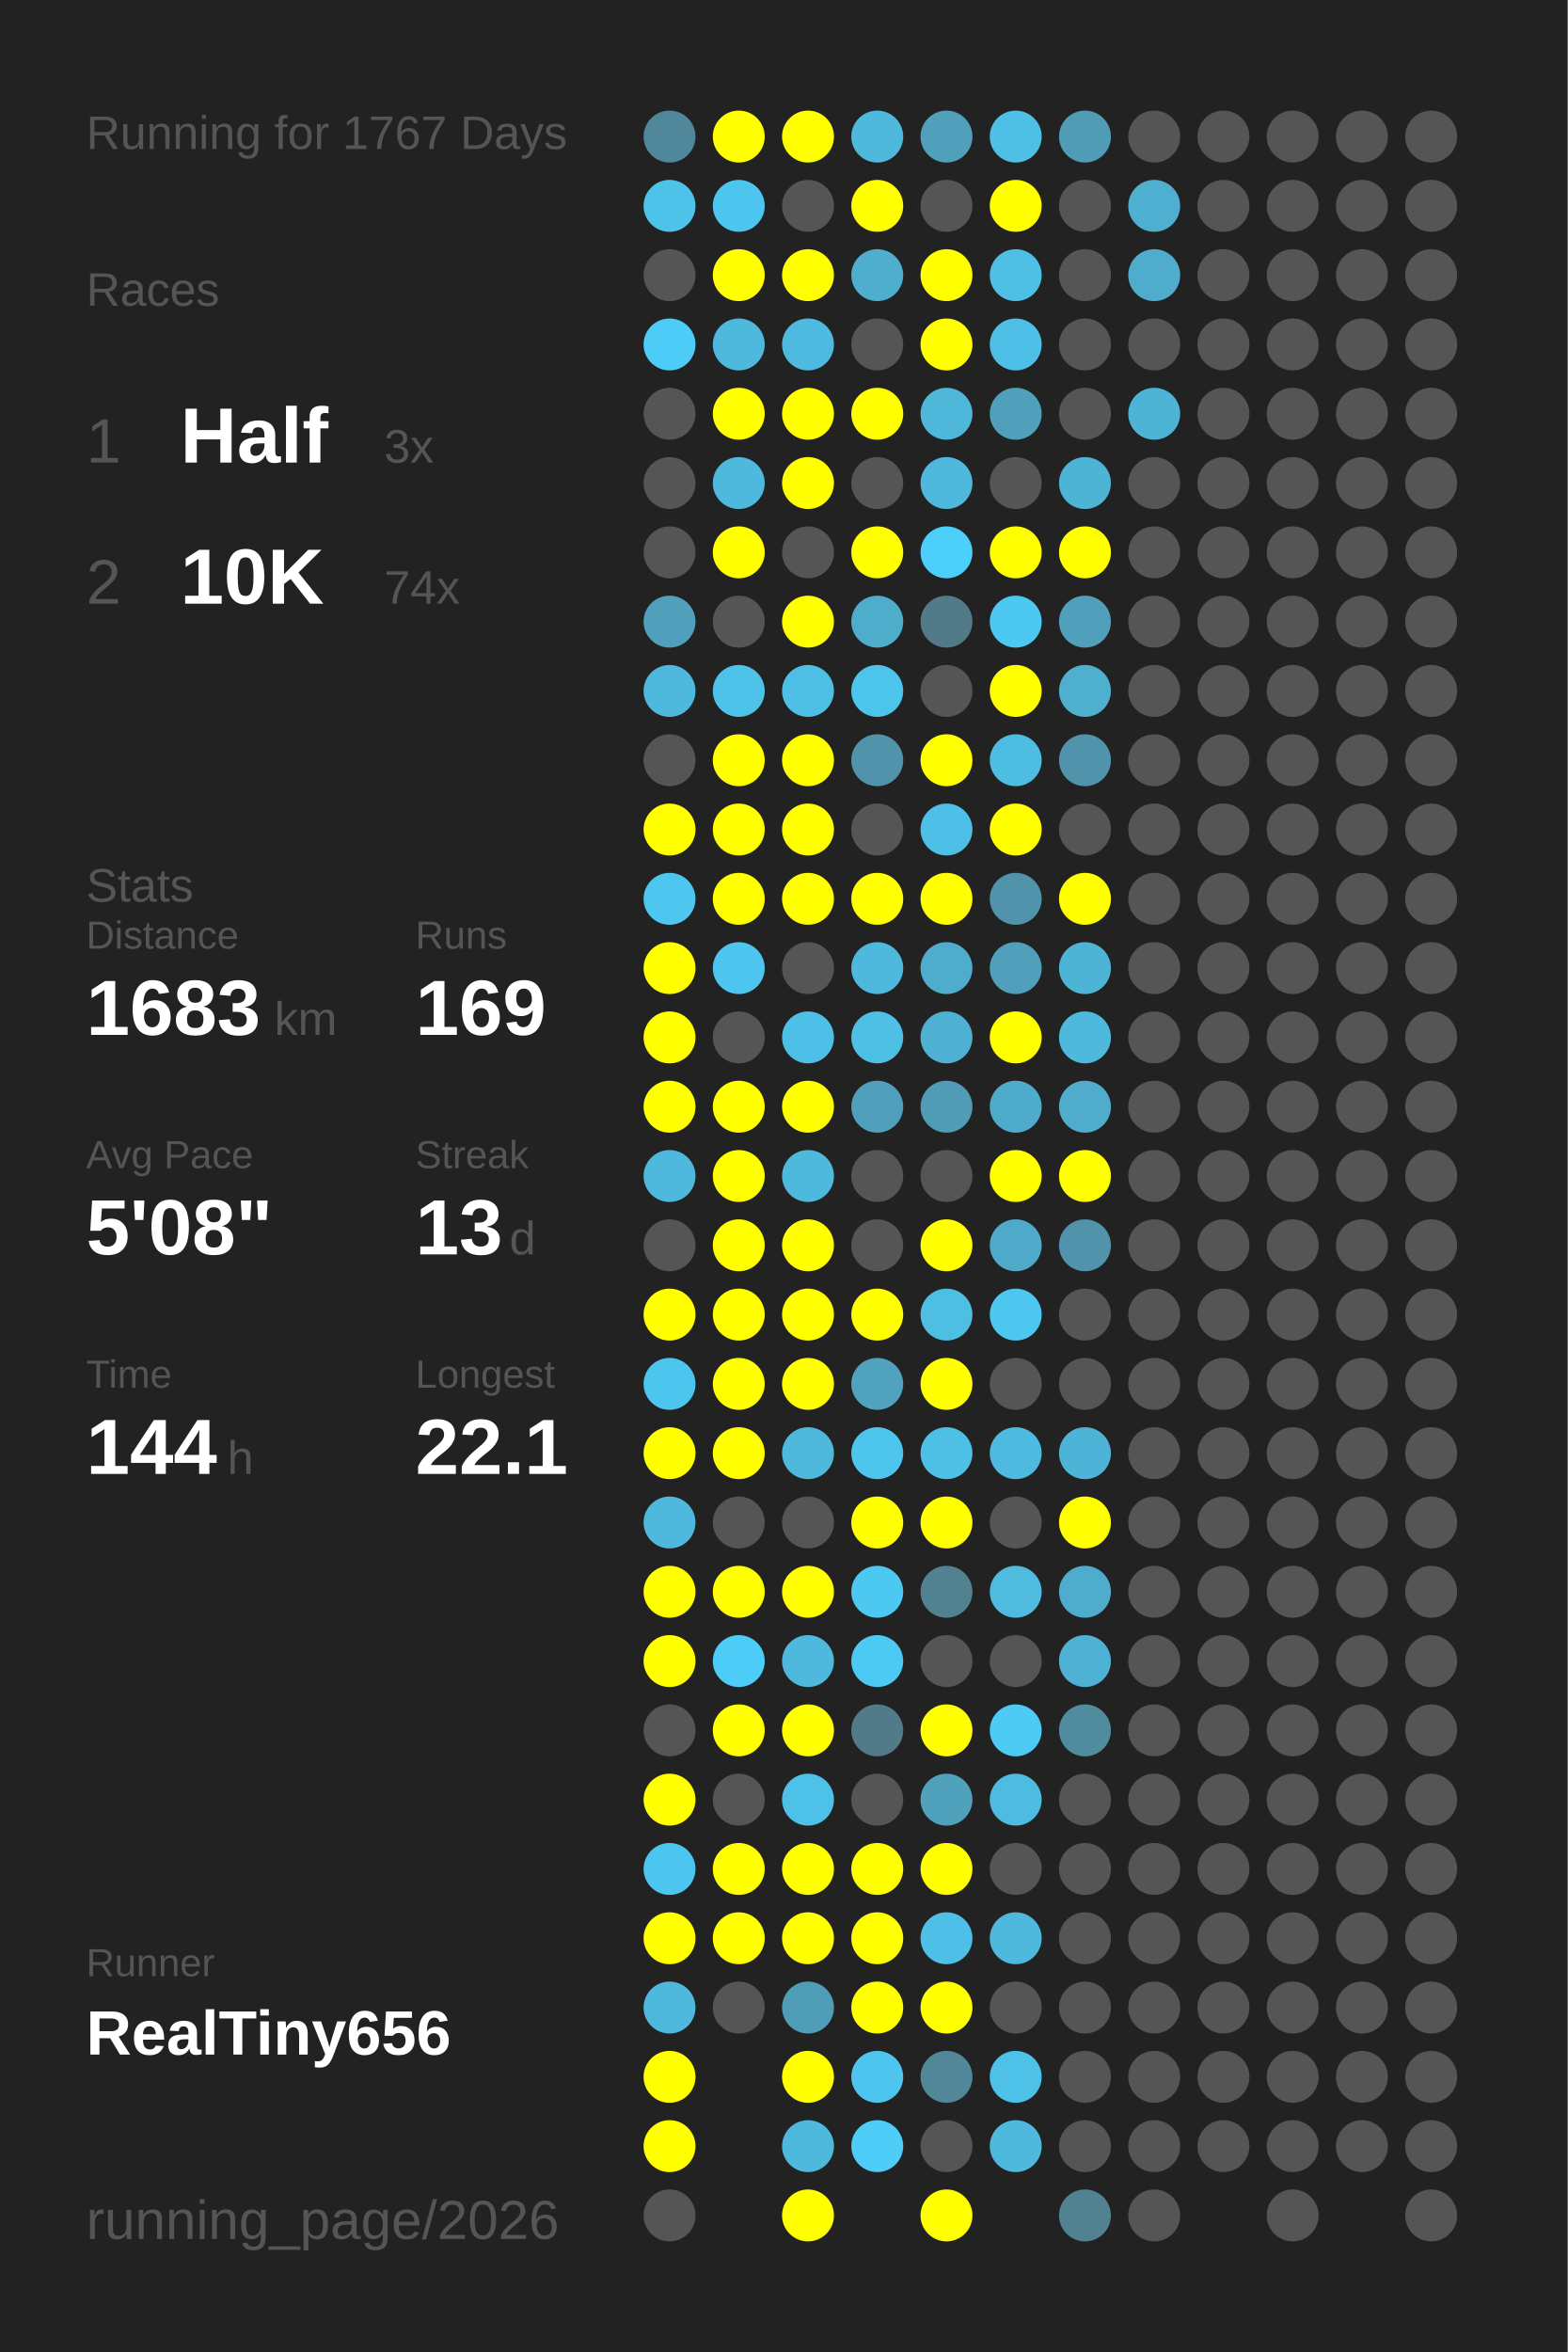
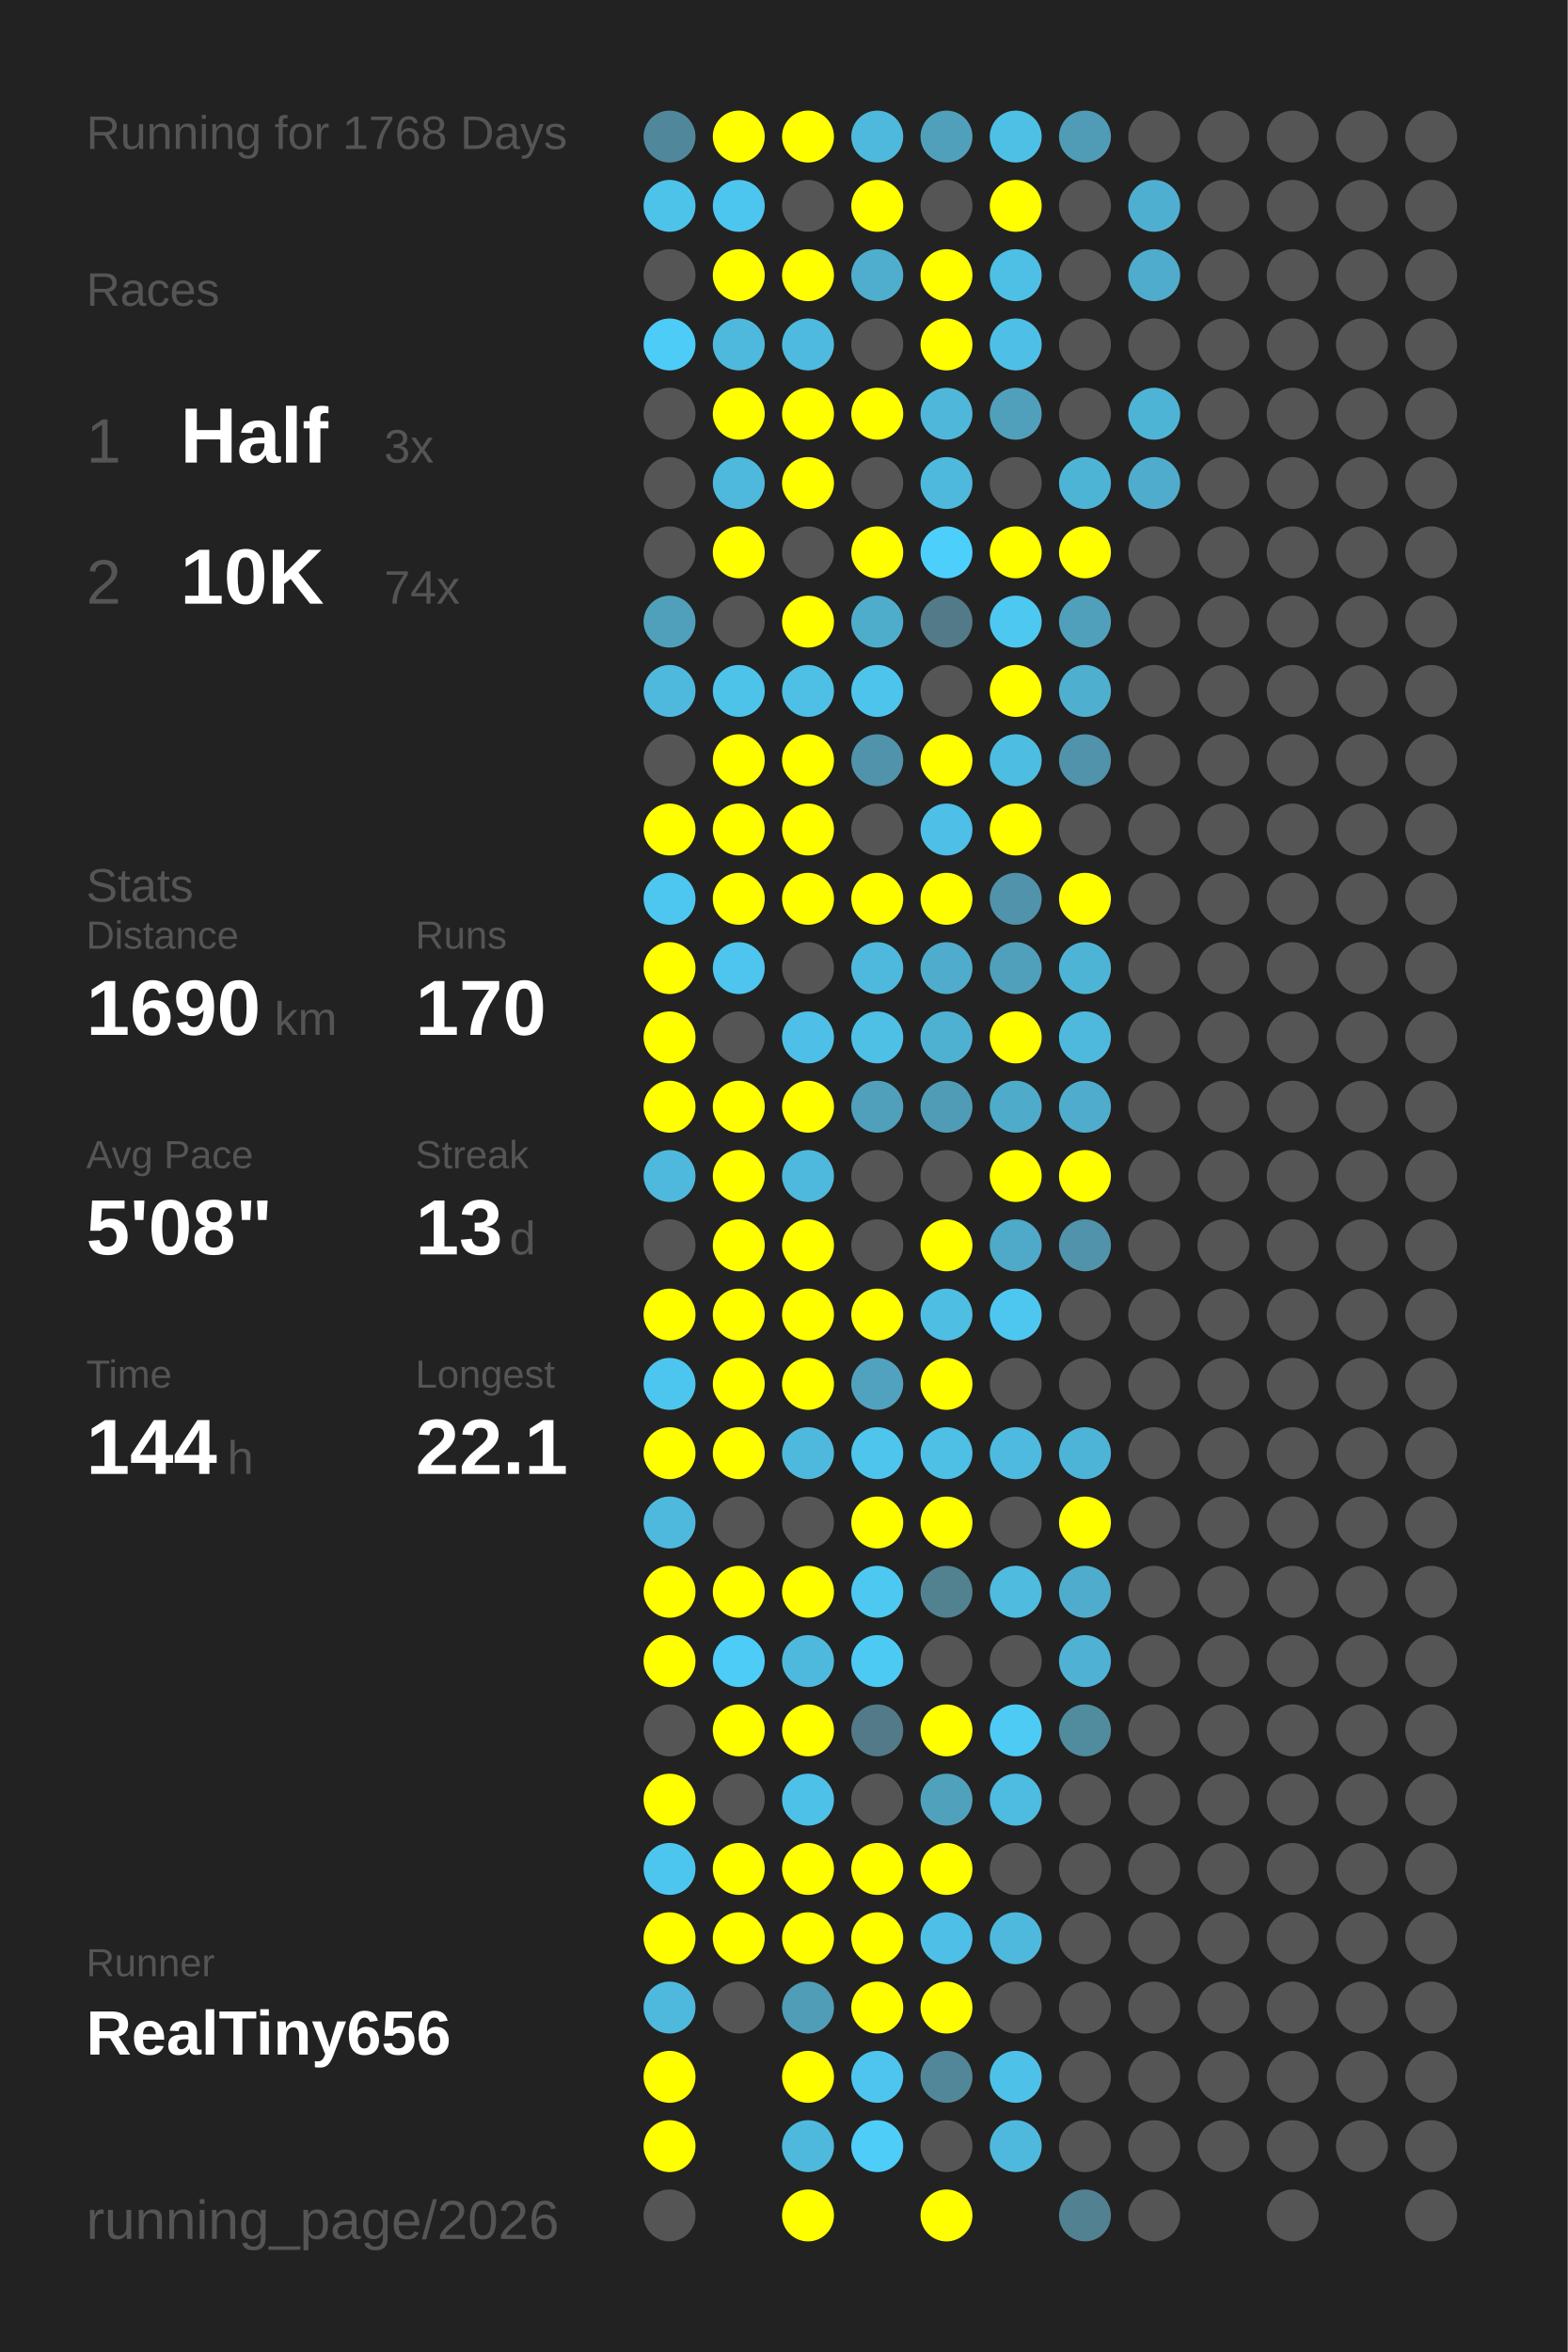
<svg xmlns="http://www.w3.org/2000/svg" baseProfile="full" height="300mm" version="1.1" viewBox="0,0,200,300" width="200mm">
  <defs />
  <rect fill="#222222" height="300" width="200" x="0" y="0" />
-   <text fill="#555555" style="font-size:6px; font-family:Arial;" x="11" y="19">Running for 1767 Days</text>
+   <text fill="#555555" style="font-size:6px; font-family:Arial;" x="11" y="19">Running for 1768 Days</text>
  <text fill="#555555" style="font-size:6px; font-family:Arial;" x="11" y="39">Races</text>
  <text fill="#555555" style="font-size:8px; font-family:Arial;" x="11" y="59">1</text>
  <text fill="#FFFFFF" style="font-size:10px; font-family:Arial; font-weight:bold;" x="23" y="59">Half</text>
  <text fill="#555555" style="font-size:6px; font-family:Arial;" x="49" y="59">3x</text>
  <text fill="#555555" style="font-size:8px; font-family:Arial;" x="11" y="77">2</text>
  <text fill="#FFFFFF" style="font-size:10px; font-family:Arial; font-weight:bold;" x="23" y="77">10K</text>
  <text fill="#555555" style="font-size:6px; font-family:Arial;" x="49" y="77">74x</text>
  <text fill="#555555" style="font-size:6px; font-family:Arial;" x="11" y="115">Stats</text>
  <text fill="#555555" style="font-size:5px; font-family:Arial;" x="11" y="121">Distance</text>
-   <text fill="#FFFFFF" style="font-size:10px; font-family:Arial; font-weight:bold;" x="11" y="132">1683</text>
+   <text fill="#FFFFFF" style="font-size:10px; font-family:Arial; font-weight:bold;" x="11" y="132">1690</text>
  <text fill="#555555" style="font-size:6px; font-family:Arial;" x="35" y="132">km</text>
  <text fill="#555555" style="font-size:5px; font-family:Arial;" x="53" y="121">Runs</text>
-   <text fill="#FFFFFF" style="font-size:10px; font-family:Arial; font-weight:bold;" x="53" y="132">169</text>
+   <text fill="#FFFFFF" style="font-size:10px; font-family:Arial; font-weight:bold;" x="53" y="132">170</text>
  <text fill="#555555" style="font-size:5px; font-family:Arial;" x="11" y="149">Avg Pace</text>
  <text fill="#FFFFFF" style="font-size:10px; font-family:Arial; font-weight:bold;" x="11" y="160">5'08"</text>
  <text fill="#555555" style="font-size:5px; font-family:Arial;" x="53" y="149">Streak</text>
  <text fill="#FFFFFF" style="font-size:10px; font-family:Arial; font-weight:bold;" x="53" y="160">13</text>
  <text fill="#555555" style="font-size:6px; font-family:Arial;" x="65" y="160">d</text>
  <text fill="#555555" style="font-size:5px; font-family:Arial;" x="11" y="177">Time</text>
  <text fill="#FFFFFF" style="font-size:10px; font-family:Arial; font-weight:bold;" x="11" y="188">144</text>
  <text fill="#555555" style="font-size:6px; font-family:Arial;" x="29" y="188">h</text>
  <text fill="#555555" style="font-size:5px; font-family:Arial;" x="53" y="177">Longest</text>
  <text fill="#FFFFFF" style="font-size:10px; font-family:Arial; font-weight:bold;" x="53" y="188">22.1</text>
  <text fill="#555555" style="font-size:5px; font-family:Arial;" x="11" y="252.065">Runner</text>
  <text fill="#FFFFFF" style="font-size:8px; font-family:Arial; font-weight:bold;" x="11" y="262.065">RealTiny656</text>
  <text fill="#555555" style="font-size:7px; font-family:Arial;" x="11" y="285.581">running_page/2026</text>
  <circle cx="85.417" cy="17.419" fill="#51879a" r="3.312" />
  <circle cx="85.417" cy="26.258" fill="#4dc3ea" r="3.312" />
  <circle cx="85.417" cy="35.097" fill="#555555" r="3.312" />
  <circle cx="85.417" cy="43.935" fill="#4dccf7" r="3.312" />
  <circle cx="85.417" cy="52.774" fill="#555555" r="3.312" />
  <circle cx="85.417" cy="61.613" fill="#555555" r="3.312" />
  <circle cx="85.417" cy="70.452" fill="#555555" r="3.312" />
  <circle cx="85.417" cy="79.29" fill="#50a0bb" r="3.312" />
  <circle cx="85.417" cy="88.129" fill="#4eb9dd" r="3.312" />
  <circle cx="85.417" cy="96.968" fill="#555555" r="3.312" />
  <circle cx="85.417" cy="105.806" fill="#FFFF00" r="3.312" />
  <circle cx="85.417" cy="114.645" fill="#4dc7f0" r="3.312" />
  <circle cx="85.417" cy="123.484" fill="#FFFF00" r="3.312" />
  <circle cx="85.417" cy="132.323" fill="#FFFF00" r="3.312" />
  <circle cx="85.417" cy="141.161" fill="#FFFF00" r="3.312" />
  <circle cx="85.417" cy="150" fill="#4eb9dd" r="3.312" />
  <circle cx="85.417" cy="158.839" fill="#555555" r="3.312" />
  <circle cx="85.417" cy="167.677" fill="#FFFF00" r="3.312" />
  <circle cx="85.417" cy="176.516" fill="#4dc6ef" r="3.312" />
  <circle cx="85.417" cy="185.355" fill="#FFFF00" r="3.312" />
  <circle cx="85.417" cy="194.194" fill="#4eb9dd" r="3.312" />
  <circle cx="85.417" cy="203.032" fill="#FFFF00" r="3.312" />
  <circle cx="85.417" cy="211.871" fill="#FFFF00" r="3.312" />
  <circle cx="85.417" cy="220.71" fill="#555555" r="3.312" />
  <circle cx="85.417" cy="229.548" fill="#FFFF00" r="3.312" />
  <circle cx="85.417" cy="238.387" fill="#4dc6ef" r="3.312" />
  <circle cx="85.417" cy="247.226" fill="#FFFF00" r="3.312" />
  <circle cx="85.417" cy="256.065" fill="#4eb9dd" r="3.312" />
  <circle cx="85.417" cy="264.903" fill="#FFFF00" r="3.312" />
  <circle cx="85.417" cy="273.742" fill="#FFFF00" r="3.312" />
  <circle cx="85.417" cy="282.581" fill="#555555" r="3.312" />
  <circle cx="94.25" cy="17.419" fill="#FFFF00" r="3.312" />
  <circle cx="94.25" cy="26.258" fill="#4dc6ef" r="3.312" />
  <circle cx="94.25" cy="35.097" fill="#FFFF00" r="3.312" />
  <circle cx="94.25" cy="43.935" fill="#4eb9dd" r="3.312" />
  <circle cx="94.25" cy="52.774" fill="#FFFF00" r="3.312" />
  <circle cx="94.25" cy="61.613" fill="#4eb9dd" r="3.312" />
  <circle cx="94.25" cy="70.452" fill="#FFFF00" r="3.312" />
  <circle cx="94.25" cy="79.29" fill="#555555" r="3.312" />
  <circle cx="94.25" cy="88.129" fill="#4dc3ea" r="3.312" />
  <circle cx="94.25" cy="96.968" fill="#FFFF00" r="3.312" />
  <circle cx="94.25" cy="105.806" fill="#FFFF00" r="3.312" />
  <circle cx="94.25" cy="114.645" fill="#FFFF00" r="3.312" />
  <circle cx="94.25" cy="123.484" fill="#4dc5ee" r="3.312" />
  <circle cx="94.25" cy="132.323" fill="#555555" r="3.312" />
  <circle cx="94.25" cy="141.161" fill="#FFFF00" r="3.312" />
  <circle cx="94.25" cy="150" fill="#FFFF00" r="3.312" />
  <circle cx="94.25" cy="158.839" fill="#FFFF00" r="3.312" />
  <circle cx="94.25" cy="167.677" fill="#FFFF00" r="3.312" />
  <circle cx="94.25" cy="176.516" fill="#FFFF00" r="3.312" />
  <circle cx="94.25" cy="185.355" fill="#FFFF00" r="3.312" />
  <circle cx="94.25" cy="194.194" fill="#555555" r="3.312" />
  <circle cx="94.25" cy="203.032" fill="#FFFF00" r="3.312" />
  <circle cx="94.25" cy="211.871" fill="#4dccf7" r="3.312" />
  <circle cx="94.25" cy="220.71" fill="#FFFF00" r="3.312" />
  <circle cx="94.25" cy="229.548" fill="#555555" r="3.312" />
  <circle cx="94.25" cy="238.387" fill="#FFFF00" r="3.312" />
  <circle cx="94.25" cy="247.226" fill="#FFFF00" r="3.312" />
  <circle cx="94.25" cy="256.065" fill="#555555" r="3.312" />
  <circle cx="103.083" cy="17.419" fill="#FFFF00" r="3.312" />
  <circle cx="103.083" cy="26.258" fill="#555555" r="3.312" />
  <circle cx="103.083" cy="35.097" fill="#FFFF00" r="3.312" />
  <circle cx="103.083" cy="43.935" fill="#4ebadf" r="3.312" />
  <circle cx="103.083" cy="52.774" fill="#FFFF00" r="3.312" />
  <circle cx="103.083" cy="61.613" fill="#FFFF00" r="3.312" />
  <circle cx="103.083" cy="70.452" fill="#555555" r="3.312" />
  <circle cx="103.083" cy="79.29" fill="#FFFF00" r="3.312" />
  <circle cx="103.083" cy="88.129" fill="#4ebfe5" r="3.312" />
  <circle cx="103.083" cy="96.968" fill="#FFFF00" r="3.312" />
  <circle cx="103.083" cy="105.806" fill="#FFFF00" r="3.312" />
  <circle cx="103.083" cy="114.645" fill="#FFFF00" r="3.312" />
  <circle cx="103.083" cy="123.484" fill="#555555" r="3.312" />
  <circle cx="103.083" cy="132.323" fill="#4ec0e7" r="3.312" />
  <circle cx="103.083" cy="141.161" fill="#FFFF00" r="3.312" />
  <circle cx="103.083" cy="150" fill="#4eb9dd" r="3.312" />
  <circle cx="103.083" cy="158.839" fill="#FFFF00" r="3.312" />
  <circle cx="103.083" cy="167.677" fill="#FFFF00" r="3.312" />
  <circle cx="103.083" cy="176.516" fill="#FFFF00" r="3.312" />
  <circle cx="103.083" cy="185.355" fill="#4eb9dd" r="3.312" />
  <circle cx="103.083" cy="194.194" fill="#555555" r="3.312" />
  <circle cx="103.083" cy="203.032" fill="#FFFF00" r="3.312" />
  <circle cx="103.083" cy="211.871" fill="#4eb9dd" r="3.312" />
  <circle cx="103.083" cy="220.71" fill="#FFFF00" r="3.312" />
  <circle cx="103.083" cy="229.548" fill="#4ec1e8" r="3.312" />
  <circle cx="103.083" cy="238.387" fill="#FFFF00" r="3.312" />
  <circle cx="103.083" cy="247.226" fill="#FFFF00" r="3.312" />
  <circle cx="103.083" cy="256.065" fill="#509db7" r="3.312" />
  <circle cx="103.083" cy="264.903" fill="#FFFF00" r="3.312" />
  <circle cx="103.083" cy="273.742" fill="#4eb9dd" r="3.312" />
  <circle cx="103.083" cy="282.581" fill="#FFFF00" r="3.312" />
  <circle cx="111.917" cy="17.419" fill="#4eb9dd" r="3.312" />
  <circle cx="111.917" cy="26.258" fill="#FFFF00" r="3.312" />
  <circle cx="111.917" cy="35.097" fill="#4faece" r="3.312" />
  <circle cx="111.917" cy="43.935" fill="#555555" r="3.312" />
  <circle cx="111.917" cy="52.774" fill="#FFFF00" r="3.312" />
  <circle cx="111.917" cy="61.613" fill="#555555" r="3.312" />
  <circle cx="111.917" cy="70.452" fill="#FFFF00" r="3.312" />
  <circle cx="111.917" cy="79.29" fill="#4fadcc" r="3.312" />
  <circle cx="111.917" cy="88.129" fill="#4dc4eb" r="3.312" />
  <circle cx="111.917" cy="96.968" fill="#5093aa" r="3.312" />
  <circle cx="111.917" cy="105.806" fill="#555555" r="3.312" />
  <circle cx="111.917" cy="114.645" fill="#FFFF00" r="3.312" />
  <circle cx="111.917" cy="123.484" fill="#4eb9dd" r="3.312" />
  <circle cx="111.917" cy="132.323" fill="#4ebfe5" r="3.312" />
  <circle cx="111.917" cy="141.161" fill="#50a0bb" r="3.312" />
  <circle cx="111.917" cy="150" fill="#555555" r="3.312" />
  <circle cx="111.917" cy="158.839" fill="#555555" r="3.312" />
  <circle cx="111.917" cy="167.677" fill="#FFFF00" r="3.312" />
  <circle cx="111.917" cy="176.516" fill="#50a2be" r="3.312" />
  <circle cx="111.917" cy="185.355" fill="#4dc5ed" r="3.312" />
  <circle cx="111.917" cy="194.194" fill="#FFFF00" r="3.312" />
  <circle cx="111.917" cy="203.032" fill="#4dc8f1" r="3.312" />
  <circle cx="111.917" cy="211.871" fill="#4dcaf4" r="3.312" />
  <circle cx="111.917" cy="220.71" fill="#527a88" r="3.312" />
  <circle cx="111.917" cy="229.548" fill="#555555" r="3.312" />
  <circle cx="111.917" cy="238.387" fill="#FFFF00" r="3.312" />
  <circle cx="111.917" cy="247.226" fill="#FFFF00" r="3.312" />
  <circle cx="111.917" cy="256.065" fill="#FFFF00" r="3.312" />
  <circle cx="111.917" cy="264.903" fill="#4dc5ee" r="3.312" />
  <circle cx="111.917" cy="273.742" fill="#4dcdf8" r="3.312" />
  <circle cx="120.75" cy="17.419" fill="#50a0bb" r="3.312" />
  <circle cx="120.75" cy="26.258" fill="#555555" r="3.312" />
  <circle cx="120.75" cy="35.097" fill="#FFFF00" r="3.312" />
  <circle cx="120.75" cy="43.935" fill="#FFFF00" r="3.312" />
  <circle cx="120.75" cy="52.774" fill="#4eb7da" r="3.312" />
  <circle cx="120.75" cy="61.613" fill="#4eb9dd" r="3.312" />
  <circle cx="120.75" cy="70.452" fill="#4dcffb" r="3.312" />
  <circle cx="120.75" cy="79.29" fill="#527a88" r="3.312" />
  <circle cx="120.75" cy="88.129" fill="#555555" r="3.312" />
  <circle cx="120.75" cy="96.968" fill="#FFFF00" r="3.312" />
  <circle cx="120.75" cy="105.806" fill="#4ebfe6" r="3.312" />
  <circle cx="120.75" cy="114.645" fill="#FFFF00" r="3.312" />
  <circle cx="120.75" cy="123.484" fill="#4faccc" r="3.312" />
  <circle cx="120.75" cy="132.323" fill="#4fb1d2" r="3.312" />
  <circle cx="120.75" cy="141.161" fill="#509cb6" r="3.312" />
  <circle cx="120.75" cy="150" fill="#555555" r="3.312" />
  <circle cx="120.75" cy="158.839" fill="#FFFF00" r="3.312" />
  <circle cx="120.75" cy="167.677" fill="#4ebee3" r="3.312" />
  <circle cx="120.75" cy="176.516" fill="#FFFF00" r="3.312" />
  <circle cx="120.75" cy="185.355" fill="#4ebfe5" r="3.312" />
  <circle cx="120.75" cy="194.194" fill="#FFFF00" r="3.312" />
  <circle cx="120.75" cy="203.032" fill="#528190" r="3.312" />
  <circle cx="120.75" cy="211.871" fill="#555555" r="3.312" />
  <circle cx="120.75" cy="220.71" fill="#FFFF00" r="3.312" />
  <circle cx="120.75" cy="229.548" fill="#50a1bc" r="3.312" />
  <circle cx="120.75" cy="238.387" fill="#FFFF00" r="3.312" />
  <circle cx="120.75" cy="247.226" fill="#4ebfe6" r="3.312" />
  <circle cx="120.75" cy="256.065" fill="#FFFF00" r="3.312" />
  <circle cx="120.75" cy="264.903" fill="#518799" r="3.312" />
  <circle cx="120.75" cy="273.742" fill="#555555" r="3.312" />
  <circle cx="120.75" cy="282.581" fill="#FFFF00" r="3.312" />
  <circle cx="129.583" cy="17.419" fill="#4ec0e6" r="3.312" />
  <circle cx="129.583" cy="26.258" fill="#FFFF00" r="3.312" />
  <circle cx="129.583" cy="35.097" fill="#4ebfe5" r="3.312" />
  <circle cx="129.583" cy="43.935" fill="#4ec0e7" r="3.312" />
  <circle cx="129.583" cy="52.774" fill="#50a0bb" r="3.312" />
  <circle cx="129.583" cy="61.613" fill="#555555" r="3.312" />
  <circle cx="129.583" cy="70.452" fill="#FFFF00" r="3.312" />
  <circle cx="129.583" cy="79.29" fill="#4dc8f1" r="3.312" />
  <circle cx="129.583" cy="88.129" fill="#FFFF00" r="3.312" />
  <circle cx="129.583" cy="96.968" fill="#4ebde2" r="3.312" />
  <circle cx="129.583" cy="105.806" fill="#FFFF00" r="3.312" />
  <circle cx="129.583" cy="114.645" fill="#5093aa" r="3.312" />
  <circle cx="129.583" cy="123.484" fill="#50a0bb" r="3.312" />
  <circle cx="129.583" cy="132.323" fill="#FFFF00" r="3.312" />
  <circle cx="129.583" cy="141.161" fill="#4fabca" r="3.312" />
  <circle cx="129.583" cy="150" fill="#FFFF00" r="3.312" />
  <circle cx="129.583" cy="158.839" fill="#4fa9c8" r="3.312" />
  <circle cx="129.583" cy="167.677" fill="#4dc7f0" r="3.312" />
  <circle cx="129.583" cy="176.516" fill="#555555" r="3.312" />
  <circle cx="129.583" cy="185.355" fill="#4ebadf" r="3.312" />
  <circle cx="129.583" cy="194.194" fill="#555555" r="3.312" />
  <circle cx="129.583" cy="203.032" fill="#4ebbdf" r="3.312" />
  <circle cx="129.583" cy="211.871" fill="#555555" r="3.312" />
  <circle cx="129.583" cy="220.71" fill="#4dcbf5" r="3.312" />
  <circle cx="129.583" cy="229.548" fill="#4ebbe0" r="3.312" />
  <circle cx="129.583" cy="238.387" fill="#555555" r="3.312" />
  <circle cx="129.583" cy="247.226" fill="#4eb9dd" r="3.312" />
  <circle cx="129.583" cy="256.065" fill="#555555" r="3.312" />
  <circle cx="129.583" cy="264.903" fill="#4ec1e9" r="3.312" />
  <circle cx="129.583" cy="273.742" fill="#4eb9dd" r="3.312" />
  <circle cx="138.417" cy="17.419" fill="#509bb5" r="3.312" />
  <circle cx="138.417" cy="26.258" fill="#555555" r="3.312" />
  <circle cx="138.417" cy="35.097" fill="#555555" r="3.312" />
  <circle cx="138.417" cy="43.935" fill="#555555" r="3.312" />
  <circle cx="138.417" cy="52.774" fill="#555555" r="3.312" />
  <circle cx="138.417" cy="61.613" fill="#4eb4d6" r="3.312" />
  <circle cx="138.417" cy="70.452" fill="#FFFF00" r="3.312" />
  <circle cx="138.417" cy="79.29" fill="#50a0bb" r="3.312" />
  <circle cx="138.417" cy="88.129" fill="#4fafcf" r="3.312" />
  <circle cx="138.417" cy="96.968" fill="#5093aa" r="3.312" />
  <circle cx="138.417" cy="105.806" fill="#555555" r="3.312" />
  <circle cx="138.417" cy="114.645" fill="#FFFF00" r="3.312" />
  <circle cx="138.417" cy="123.484" fill="#4eb4d6" r="3.312" />
  <circle cx="138.417" cy="132.323" fill="#4eb9dd" r="3.312" />
  <circle cx="138.417" cy="141.161" fill="#4faccc" r="3.312" />
  <circle cx="138.417" cy="150" fill="#FFFF00" r="3.312" />
  <circle cx="138.417" cy="158.839" fill="#5093aa" r="3.312" />
  <circle cx="138.417" cy="167.677" fill="#555555" r="3.312" />
  <circle cx="138.417" cy="176.516" fill="#555555" r="3.312" />
  <circle cx="138.417" cy="185.355" fill="#4eb4d7" r="3.312" />
  <circle cx="138.417" cy="194.194" fill="#FFFF00" r="3.312" />
  <circle cx="138.417" cy="203.032" fill="#4faccc" r="3.312" />
  <circle cx="138.417" cy="211.871" fill="#4fb2d4" r="3.312" />
  <circle cx="138.417" cy="220.71" fill="#518b9e" r="3.312" />
  <circle cx="138.417" cy="229.548" fill="#555555" r="3.312" />
  <circle cx="138.417" cy="238.387" fill="#555555" r="3.312" />
  <circle cx="138.417" cy="247.226" fill="#555555" r="3.312" />
  <circle cx="138.417" cy="256.065" fill="#555555" r="3.312" />
  <circle cx="138.417" cy="264.903" fill="#555555" r="3.312" />
  <circle cx="138.417" cy="273.742" fill="#555555" r="3.312" />
  <circle cx="138.417" cy="282.581" fill="#528191" r="3.312" />
  <circle cx="147.25" cy="17.419" fill="#555555" r="3.312" />
  <circle cx="147.25" cy="26.258" fill="#4fafd0" r="3.312" />
  <circle cx="147.25" cy="35.097" fill="#4faccc" r="3.312" />
  <circle cx="147.25" cy="43.935" fill="#555555" r="3.312" />
  <circle cx="147.25" cy="52.774" fill="#4eb4d6" r="3.312" />
-   <circle cx="147.25" cy="61.613" fill="#555555" r="3.312" />
+   <circle cx="147.25" cy="61.613" fill="#4faccc" r="3.312" />
  <circle cx="147.25" cy="70.452" fill="#555555" r="3.312" />
  <circle cx="147.25" cy="79.29" fill="#555555" r="3.312" />
  <circle cx="147.25" cy="88.129" fill="#555555" r="3.312" />
  <circle cx="147.25" cy="96.968" fill="#555555" r="3.312" />
  <circle cx="147.25" cy="105.806" fill="#555555" r="3.312" />
  <circle cx="147.25" cy="114.645" fill="#555555" r="3.312" />
  <circle cx="147.25" cy="123.484" fill="#555555" r="3.312" />
  <circle cx="147.25" cy="132.323" fill="#555555" r="3.312" />
  <circle cx="147.25" cy="141.161" fill="#555555" r="3.312" />
  <circle cx="147.25" cy="150" fill="#555555" r="3.312" />
  <circle cx="147.25" cy="158.839" fill="#555555" r="3.312" />
  <circle cx="147.25" cy="167.677" fill="#555555" r="3.312" />
  <circle cx="147.25" cy="176.516" fill="#555555" r="3.312" />
  <circle cx="147.25" cy="185.355" fill="#555555" r="3.312" />
  <circle cx="147.25" cy="194.194" fill="#555555" r="3.312" />
  <circle cx="147.25" cy="203.032" fill="#555555" r="3.312" />
  <circle cx="147.25" cy="211.871" fill="#555555" r="3.312" />
  <circle cx="147.25" cy="220.71" fill="#555555" r="3.312" />
  <circle cx="147.25" cy="229.548" fill="#555555" r="3.312" />
  <circle cx="147.25" cy="238.387" fill="#555555" r="3.312" />
  <circle cx="147.25" cy="247.226" fill="#555555" r="3.312" />
  <circle cx="147.25" cy="256.065" fill="#555555" r="3.312" />
  <circle cx="147.25" cy="264.903" fill="#555555" r="3.312" />
  <circle cx="147.25" cy="273.742" fill="#555555" r="3.312" />
  <circle cx="147.25" cy="282.581" fill="#555555" r="3.312" />
  <circle cx="156.083" cy="17.419" fill="#555555" r="3.312" />
  <circle cx="156.083" cy="26.258" fill="#555555" r="3.312" />
  <circle cx="156.083" cy="35.097" fill="#555555" r="3.312" />
  <circle cx="156.083" cy="43.935" fill="#555555" r="3.312" />
  <circle cx="156.083" cy="52.774" fill="#555555" r="3.312" />
  <circle cx="156.083" cy="61.613" fill="#555555" r="3.312" />
  <circle cx="156.083" cy="70.452" fill="#555555" r="3.312" />
  <circle cx="156.083" cy="79.29" fill="#555555" r="3.312" />
  <circle cx="156.083" cy="88.129" fill="#555555" r="3.312" />
  <circle cx="156.083" cy="96.968" fill="#555555" r="3.312" />
  <circle cx="156.083" cy="105.806" fill="#555555" r="3.312" />
  <circle cx="156.083" cy="114.645" fill="#555555" r="3.312" />
  <circle cx="156.083" cy="123.484" fill="#555555" r="3.312" />
  <circle cx="156.083" cy="132.323" fill="#555555" r="3.312" />
  <circle cx="156.083" cy="141.161" fill="#555555" r="3.312" />
  <circle cx="156.083" cy="150" fill="#555555" r="3.312" />
  <circle cx="156.083" cy="158.839" fill="#555555" r="3.312" />
  <circle cx="156.083" cy="167.677" fill="#555555" r="3.312" />
  <circle cx="156.083" cy="176.516" fill="#555555" r="3.312" />
  <circle cx="156.083" cy="185.355" fill="#555555" r="3.312" />
  <circle cx="156.083" cy="194.194" fill="#555555" r="3.312" />
  <circle cx="156.083" cy="203.032" fill="#555555" r="3.312" />
  <circle cx="156.083" cy="211.871" fill="#555555" r="3.312" />
  <circle cx="156.083" cy="220.71" fill="#555555" r="3.312" />
  <circle cx="156.083" cy="229.548" fill="#555555" r="3.312" />
  <circle cx="156.083" cy="238.387" fill="#555555" r="3.312" />
  <circle cx="156.083" cy="247.226" fill="#555555" r="3.312" />
  <circle cx="156.083" cy="256.065" fill="#555555" r="3.312" />
  <circle cx="156.083" cy="264.903" fill="#555555" r="3.312" />
  <circle cx="156.083" cy="273.742" fill="#555555" r="3.312" />
  <circle cx="164.917" cy="17.419" fill="#555555" r="3.312" />
  <circle cx="164.917" cy="26.258" fill="#555555" r="3.312" />
  <circle cx="164.917" cy="35.097" fill="#555555" r="3.312" />
  <circle cx="164.917" cy="43.935" fill="#555555" r="3.312" />
  <circle cx="164.917" cy="52.774" fill="#555555" r="3.312" />
  <circle cx="164.917" cy="61.613" fill="#555555" r="3.312" />
  <circle cx="164.917" cy="70.452" fill="#555555" r="3.312" />
  <circle cx="164.917" cy="79.29" fill="#555555" r="3.312" />
  <circle cx="164.917" cy="88.129" fill="#555555" r="3.312" />
  <circle cx="164.917" cy="96.968" fill="#555555" r="3.312" />
  <circle cx="164.917" cy="105.806" fill="#555555" r="3.312" />
  <circle cx="164.917" cy="114.645" fill="#555555" r="3.312" />
  <circle cx="164.917" cy="123.484" fill="#555555" r="3.312" />
  <circle cx="164.917" cy="132.323" fill="#555555" r="3.312" />
  <circle cx="164.917" cy="141.161" fill="#555555" r="3.312" />
  <circle cx="164.917" cy="150" fill="#555555" r="3.312" />
  <circle cx="164.917" cy="158.839" fill="#555555" r="3.312" />
  <circle cx="164.917" cy="167.677" fill="#555555" r="3.312" />
  <circle cx="164.917" cy="176.516" fill="#555555" r="3.312" />
  <circle cx="164.917" cy="185.355" fill="#555555" r="3.312" />
  <circle cx="164.917" cy="194.194" fill="#555555" r="3.312" />
  <circle cx="164.917" cy="203.032" fill="#555555" r="3.312" />
  <circle cx="164.917" cy="211.871" fill="#555555" r="3.312" />
  <circle cx="164.917" cy="220.71" fill="#555555" r="3.312" />
  <circle cx="164.917" cy="229.548" fill="#555555" r="3.312" />
  <circle cx="164.917" cy="238.387" fill="#555555" r="3.312" />
  <circle cx="164.917" cy="247.226" fill="#555555" r="3.312" />
  <circle cx="164.917" cy="256.065" fill="#555555" r="3.312" />
  <circle cx="164.917" cy="264.903" fill="#555555" r="3.312" />
  <circle cx="164.917" cy="273.742" fill="#555555" r="3.312" />
  <circle cx="164.917" cy="282.581" fill="#555555" r="3.312" />
  <circle cx="173.75" cy="17.419" fill="#555555" r="3.312" />
  <circle cx="173.75" cy="26.258" fill="#555555" r="3.312" />
  <circle cx="173.75" cy="35.097" fill="#555555" r="3.312" />
  <circle cx="173.75" cy="43.935" fill="#555555" r="3.312" />
  <circle cx="173.75" cy="52.774" fill="#555555" r="3.312" />
  <circle cx="173.75" cy="61.613" fill="#555555" r="3.312" />
  <circle cx="173.75" cy="70.452" fill="#555555" r="3.312" />
  <circle cx="173.75" cy="79.29" fill="#555555" r="3.312" />
  <circle cx="173.75" cy="88.129" fill="#555555" r="3.312" />
  <circle cx="173.75" cy="96.968" fill="#555555" r="3.312" />
  <circle cx="173.75" cy="105.806" fill="#555555" r="3.312" />
  <circle cx="173.75" cy="114.645" fill="#555555" r="3.312" />
  <circle cx="173.75" cy="123.484" fill="#555555" r="3.312" />
  <circle cx="173.75" cy="132.323" fill="#555555" r="3.312" />
  <circle cx="173.75" cy="141.161" fill="#555555" r="3.312" />
  <circle cx="173.75" cy="150" fill="#555555" r="3.312" />
  <circle cx="173.75" cy="158.839" fill="#555555" r="3.312" />
  <circle cx="173.75" cy="167.677" fill="#555555" r="3.312" />
  <circle cx="173.75" cy="176.516" fill="#555555" r="3.312" />
  <circle cx="173.75" cy="185.355" fill="#555555" r="3.312" />
  <circle cx="173.75" cy="194.194" fill="#555555" r="3.312" />
  <circle cx="173.75" cy="203.032" fill="#555555" r="3.312" />
  <circle cx="173.75" cy="211.871" fill="#555555" r="3.312" />
  <circle cx="173.75" cy="220.71" fill="#555555" r="3.312" />
  <circle cx="173.75" cy="229.548" fill="#555555" r="3.312" />
  <circle cx="173.75" cy="238.387" fill="#555555" r="3.312" />
  <circle cx="173.75" cy="247.226" fill="#555555" r="3.312" />
  <circle cx="173.75" cy="256.065" fill="#555555" r="3.312" />
  <circle cx="173.75" cy="264.903" fill="#555555" r="3.312" />
  <circle cx="173.75" cy="273.742" fill="#555555" r="3.312" />
  <circle cx="182.583" cy="17.419" fill="#555555" r="3.312" />
  <circle cx="182.583" cy="26.258" fill="#555555" r="3.312" />
  <circle cx="182.583" cy="35.097" fill="#555555" r="3.312" />
  <circle cx="182.583" cy="43.935" fill="#555555" r="3.312" />
  <circle cx="182.583" cy="52.774" fill="#555555" r="3.312" />
  <circle cx="182.583" cy="61.613" fill="#555555" r="3.312" />
  <circle cx="182.583" cy="70.452" fill="#555555" r="3.312" />
  <circle cx="182.583" cy="79.29" fill="#555555" r="3.312" />
  <circle cx="182.583" cy="88.129" fill="#555555" r="3.312" />
  <circle cx="182.583" cy="96.968" fill="#555555" r="3.312" />
  <circle cx="182.583" cy="105.806" fill="#555555" r="3.312" />
  <circle cx="182.583" cy="114.645" fill="#555555" r="3.312" />
  <circle cx="182.583" cy="123.484" fill="#555555" r="3.312" />
  <circle cx="182.583" cy="132.323" fill="#555555" r="3.312" />
  <circle cx="182.583" cy="141.161" fill="#555555" r="3.312" />
  <circle cx="182.583" cy="150" fill="#555555" r="3.312" />
  <circle cx="182.583" cy="158.839" fill="#555555" r="3.312" />
  <circle cx="182.583" cy="167.677" fill="#555555" r="3.312" />
  <circle cx="182.583" cy="176.516" fill="#555555" r="3.312" />
  <circle cx="182.583" cy="185.355" fill="#555555" r="3.312" />
  <circle cx="182.583" cy="194.194" fill="#555555" r="3.312" />
  <circle cx="182.583" cy="203.032" fill="#555555" r="3.312" />
  <circle cx="182.583" cy="211.871" fill="#555555" r="3.312" />
  <circle cx="182.583" cy="220.71" fill="#555555" r="3.312" />
  <circle cx="182.583" cy="229.548" fill="#555555" r="3.312" />
  <circle cx="182.583" cy="238.387" fill="#555555" r="3.312" />
  <circle cx="182.583" cy="247.226" fill="#555555" r="3.312" />
  <circle cx="182.583" cy="256.065" fill="#555555" r="3.312" />
  <circle cx="182.583" cy="264.903" fill="#555555" r="3.312" />
  <circle cx="182.583" cy="273.742" fill="#555555" r="3.312" />
  <circle cx="182.583" cy="282.581" fill="#555555" r="3.312" />
</svg>
